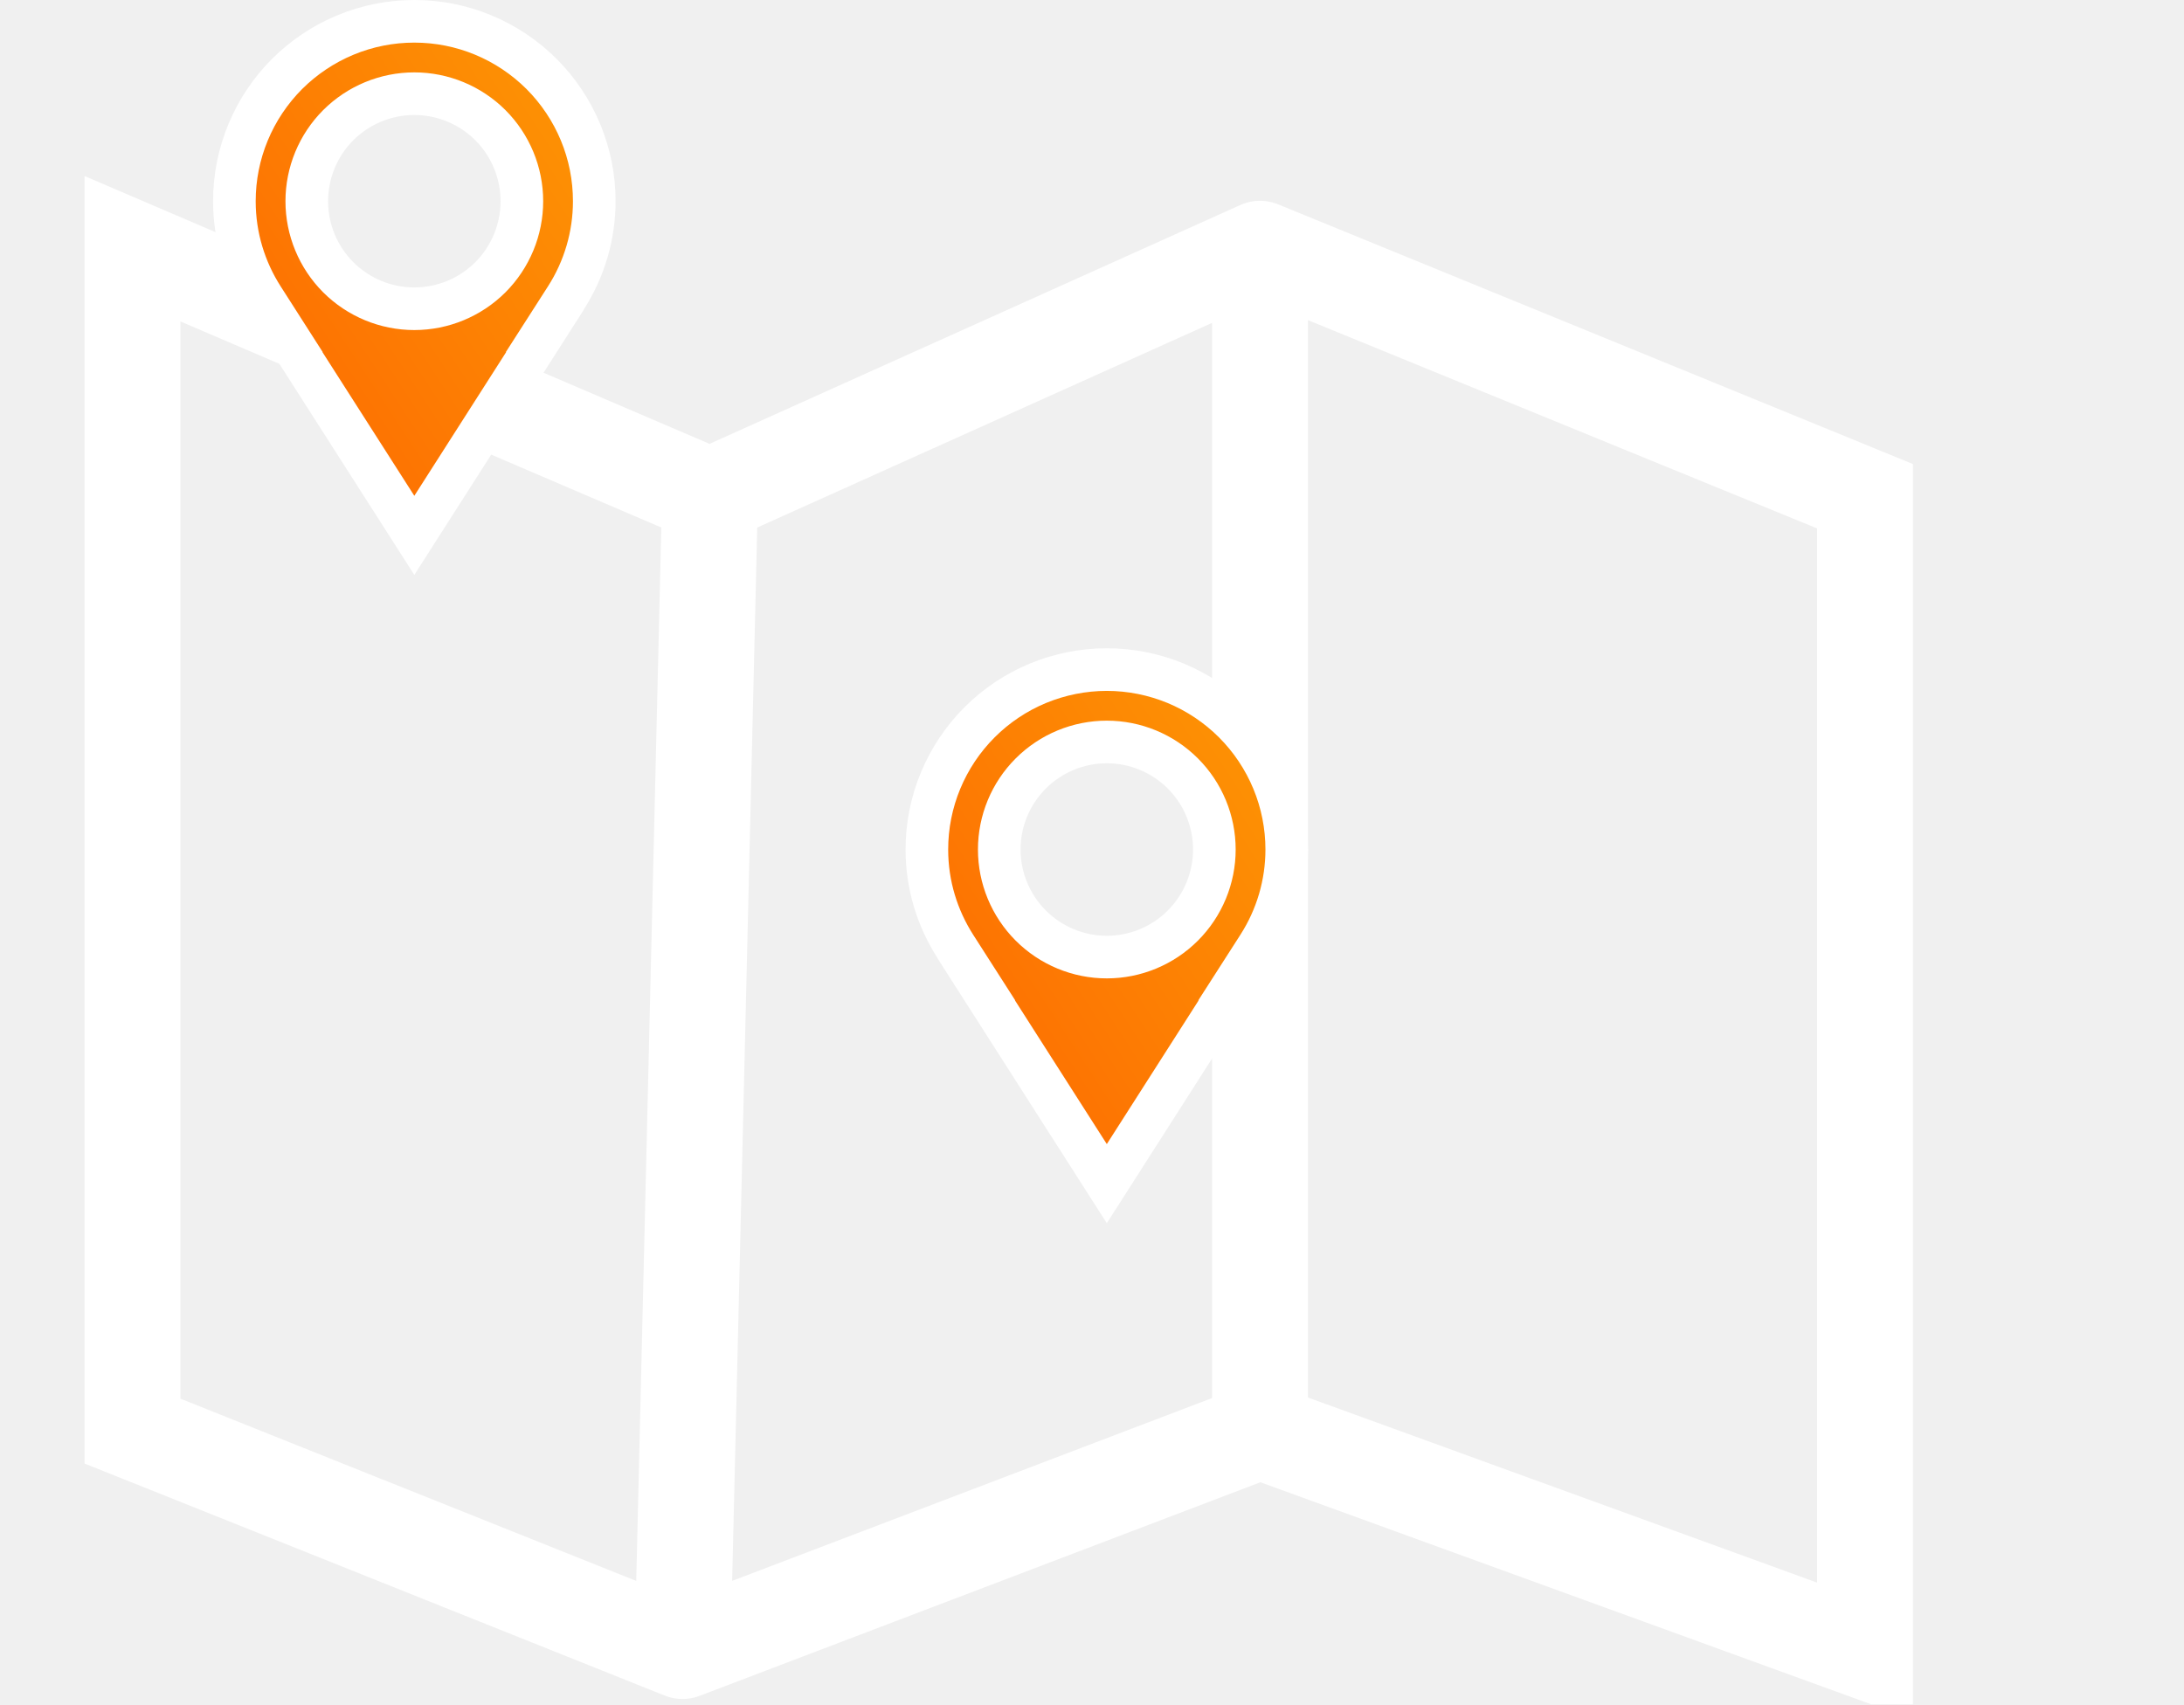
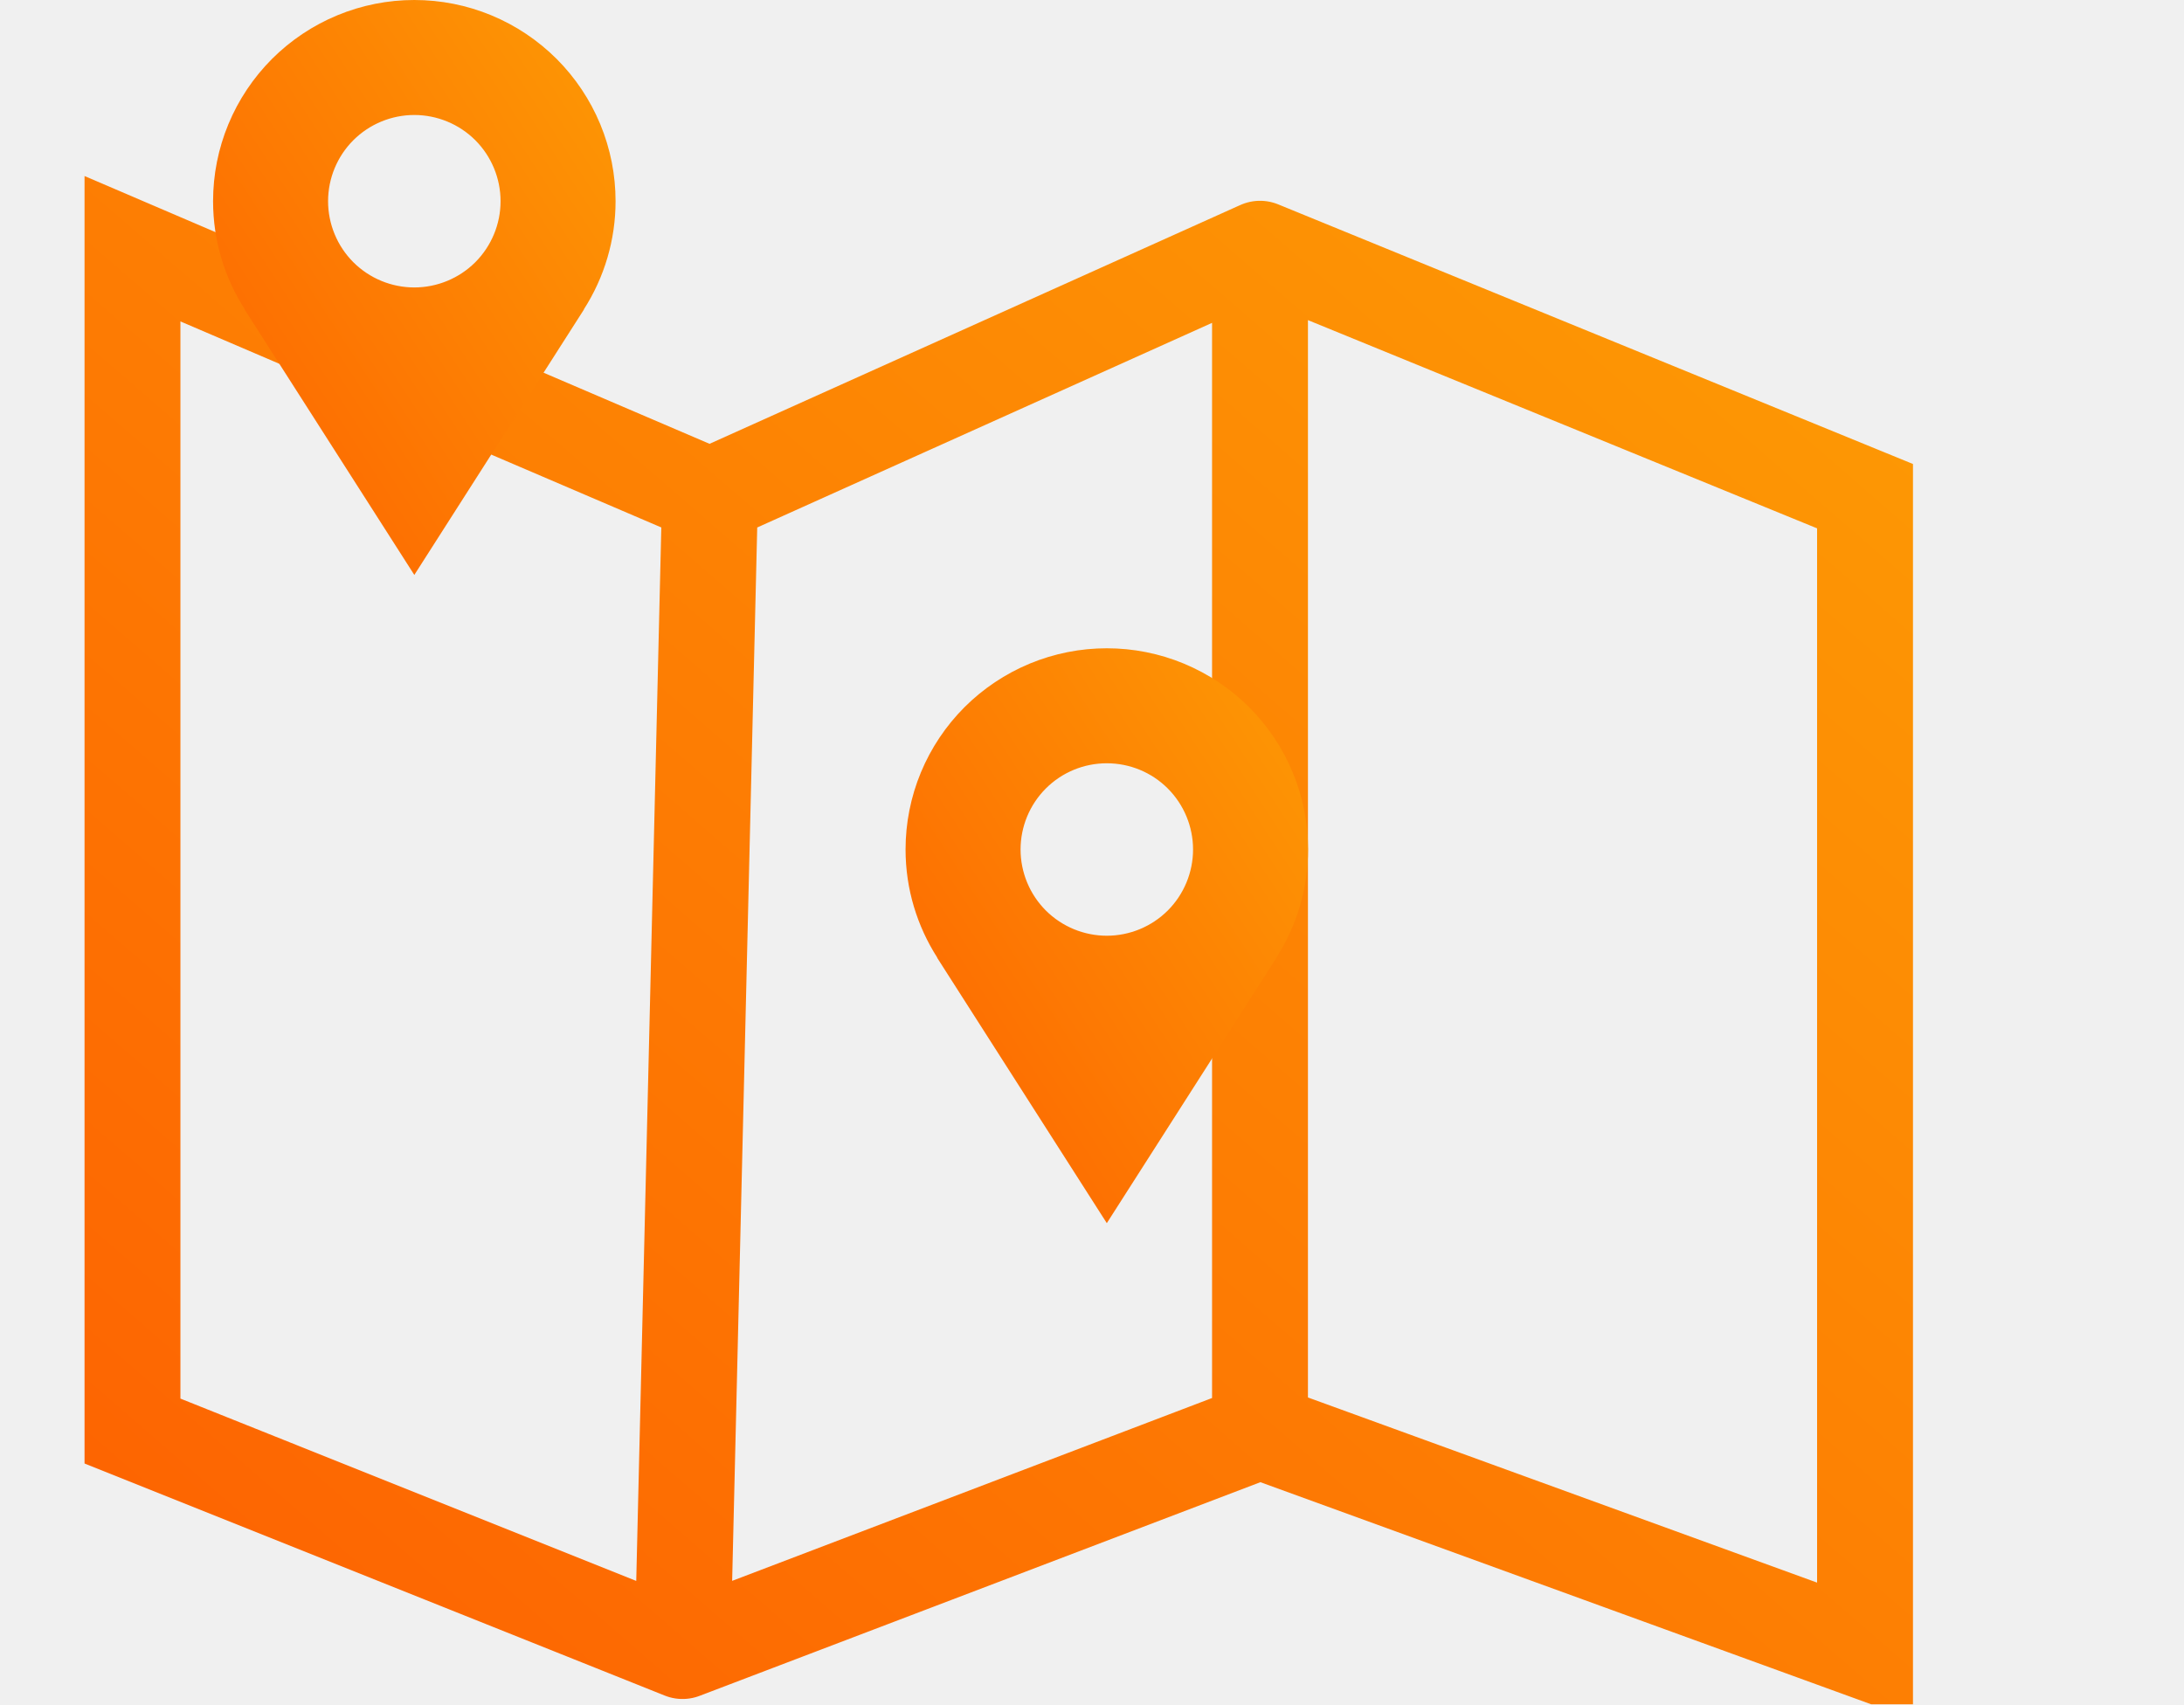
<svg xmlns="http://www.w3.org/2000/svg" width="41" height="32" viewBox="0 0 41 32" fill="none">
-   <g clip-path="url(#clip0_583_19609)">
-     <path d="M12.813 31L2.487 26.87V4.67L13.329 9.317M12.813 31L23.654 26.87M12.813 31L13.329 9.317M23.654 26.87L35.012 31V9.317L23.654 4.67M23.654 26.87V4.67M23.654 4.67L13.329 9.317" stroke="white" stroke-width="1.8" stroke-linecap="round" />
-     <path d="M11.156 3.778V3.778C11.156 4.422 10.971 5.052 10.623 5.594L10.228 6.21H10.233L7.778 10.052L5.322 6.21H5.327L4.933 5.594C4.597 5.069 4.4 4.447 4.4 3.778C4.4 3.334 4.487 2.895 4.657 2.485C4.827 2.075 5.076 1.703 5.389 1.389C5.703 1.076 6.075 0.827 6.485 0.657C6.895 0.487 7.334 0.4 7.778 0.4C8.222 0.4 8.661 0.487 9.071 0.657C9.481 0.827 9.853 1.076 10.167 1.389C10.48 1.703 10.729 2.075 10.899 2.485C11.069 2.895 11.156 3.334 11.156 3.778ZM6.35 5.206C6.729 5.584 7.242 5.797 7.778 5.797C8.313 5.797 8.827 5.584 9.206 5.206C9.584 4.827 9.797 4.313 9.797 3.778C9.797 3.242 9.584 2.729 9.206 2.35C8.827 1.972 8.313 1.759 7.778 1.759C7.242 1.759 6.729 1.972 6.35 2.35C5.972 2.729 5.759 3.242 5.759 3.778C5.759 4.313 5.972 4.827 6.35 5.206Z" fill="url(#paint0_linear_583_19609)" stroke="white" stroke-width="0.8" />
-     <path d="M24.156 15.95V15.95C24.156 16.594 23.971 17.224 23.623 17.766L23.228 18.382H23.233L20.778 22.224L18.323 18.382H18.327L17.933 17.767C17.597 17.241 17.4 16.619 17.4 15.95C17.4 15.507 17.487 15.068 17.657 14.658C17.827 14.248 18.076 13.875 18.389 13.562C18.703 13.248 19.075 12.999 19.485 12.829C19.895 12.66 20.334 12.572 20.778 12.572C21.222 12.572 21.661 12.66 22.071 12.829C22.48 12.999 22.853 13.248 23.167 13.562C23.48 13.875 23.729 14.248 23.899 14.658C24.069 15.068 24.156 15.507 24.156 15.95ZM19.35 17.378C19.729 17.757 20.242 17.97 20.778 17.97C21.314 17.97 21.827 17.757 22.206 17.378C22.584 16.999 22.797 16.486 22.797 15.95C22.797 15.415 22.584 14.901 22.206 14.523C21.827 14.144 21.314 13.931 20.778 13.931C20.242 13.931 19.729 14.144 19.35 14.523C18.972 14.901 18.759 15.415 18.759 15.95C18.759 16.486 18.972 16.999 19.35 17.378Z" fill="url(#paint1_linear_583_19609)" stroke="white" stroke-width="0.8" />
+   <g clip-path="url(#clip0_1019_20249)">
+     <path d="M12.813 31L2.487 26.869V4.67L13.329 9.316M12.813 31L23.654 26.869M12.813 31L13.329 9.316M23.654 26.869L35.012 31V9.316L23.654 4.67M23.654 26.869V4.67M23.654 4.67L13.329 9.316" stroke="url(#paint0_linear_1019_20249)" stroke-width="1.8" stroke-linecap="round" />
+     <path d="M11.156 3.778V3.778C11.156 4.422 10.971 5.052 10.623 5.594L10.228 6.21H10.233L7.778 10.052L5.322 6.21H5.327L4.933 5.594C4.597 5.069 4.4 4.447 4.4 3.778C4.4 3.334 4.487 2.895 4.657 2.485C4.827 2.075 5.076 1.703 5.389 1.389C5.703 1.076 6.075 0.827 6.485 0.657C6.895 0.487 7.334 0.4 7.778 0.4C8.222 0.4 8.661 0.487 9.071 0.657C9.481 0.827 9.853 1.076 10.167 1.389C10.48 1.703 10.729 2.075 10.899 2.485C11.069 2.895 11.156 3.334 11.156 3.778ZM6.35 5.206C6.729 5.584 7.242 5.797 7.778 5.797C8.313 5.797 8.827 5.584 9.206 5.206C9.584 4.827 9.797 4.313 9.797 3.778C9.797 3.242 9.584 2.729 9.206 2.35C8.827 1.972 8.313 1.759 7.778 1.759C7.242 1.759 6.729 1.972 6.35 2.35C5.972 2.729 5.759 3.242 5.759 3.778C5.759 4.313 5.972 4.827 6.35 5.206Z" fill="url(#paint1_linear_1019_20249)" stroke="url(#paint2_linear_1019_20249)" stroke-width="0.8" />
+     <path d="M24.156 15.95V15.95C24.156 16.594 23.971 17.224 23.623 17.766L23.228 18.382H23.233L20.778 22.223L18.323 18.382H18.327L17.933 17.766C17.597 17.24 17.4 16.619 17.4 15.95C17.4 15.506 17.487 15.067 17.657 14.657C17.827 14.247 18.076 13.875 18.389 13.561C18.703 13.248 19.075 12.999 19.485 12.829C19.895 12.659 20.334 12.572 20.778 12.572C21.222 12.572 21.661 12.659 22.071 12.829C22.48 12.999 22.853 13.248 23.167 13.561C23.48 13.875 23.729 14.247 23.899 14.657C24.069 15.067 24.156 15.506 24.156 15.95ZM19.35 17.378C19.729 17.756 20.242 17.969 20.778 17.969C21.314 17.969 21.827 17.756 22.206 17.378C22.584 16.999 22.797 16.485 22.797 15.95C22.797 15.414 22.584 14.901 22.206 14.522C21.827 14.143 21.314 13.931 20.778 13.931C20.242 13.931 19.729 14.143 19.35 14.522C18.972 14.901 18.759 15.414 18.759 15.95C18.759 16.485 18.972 16.999 19.35 17.378Z" fill="url(#paint3_linear_1019_20249)" stroke="url(#paint4_linear_1019_20249)" stroke-width="0.8" />
  </g>
  <defs>
-     <linearGradient id="paint0_linear_583_19609" x1="7.789" y1="-11.313" x2="-5.722" y2="-2.487" gradientUnits="userSpaceOnUse">
+     <linearGradient id="paint0_linear_1019_20249" x1="18.797" y1="-22.925" x2="-16.831" y2="18.146" gradientUnits="userSpaceOnUse">
      <stop offset="0.109" stop-color="#FDA005" />
      <stop offset="1" stop-color="#FD5E01" />
    </linearGradient>
-     <linearGradient id="paint1_linear_583_19609" x1="20.789" y1="0.859" x2="7.278" y2="9.685" gradientUnits="userSpaceOnUse">
+     <linearGradient id="paint1_linear_1019_20249" x1="7.789" y1="-11.313" x2="-5.722" y2="-2.487" gradientUnits="userSpaceOnUse">
      <stop offset="0.109" stop-color="#FDA005" />
      <stop offset="1" stop-color="#FD5E01" />
    </linearGradient>
-     <clipPath id="clip0_583_19609">
+     <linearGradient id="paint2_linear_1019_20249" x1="7.789" y1="-11.313" x2="-5.722" y2="-2.487" gradientUnits="userSpaceOnUse">
+       <stop offset="0.109" stop-color="#FDA005" />
+       <stop offset="1" stop-color="#FD5E01" />
+     </linearGradient>
+     <linearGradient id="paint3_linear_1019_20249" x1="20.789" y1="0.859" x2="7.278" y2="9.685" gradientUnits="userSpaceOnUse">
+       <stop offset="0.109" stop-color="#FDA005" />
+       <stop offset="1" stop-color="#FD5E01" />
+     </linearGradient>
+     <linearGradient id="paint4_linear_1019_20249" x1="20.789" y1="0.859" x2="7.278" y2="9.685" gradientUnits="userSpaceOnUse">
+       <stop offset="0.109" stop-color="#FDA005" />
+       <stop offset="1" stop-color="#FD5E01" />
+     </linearGradient>
+     <clipPath id="clip0_1019_20249">
      <rect width="41" height="32" fill="white" />
    </clipPath>
  </defs>
</svg>
